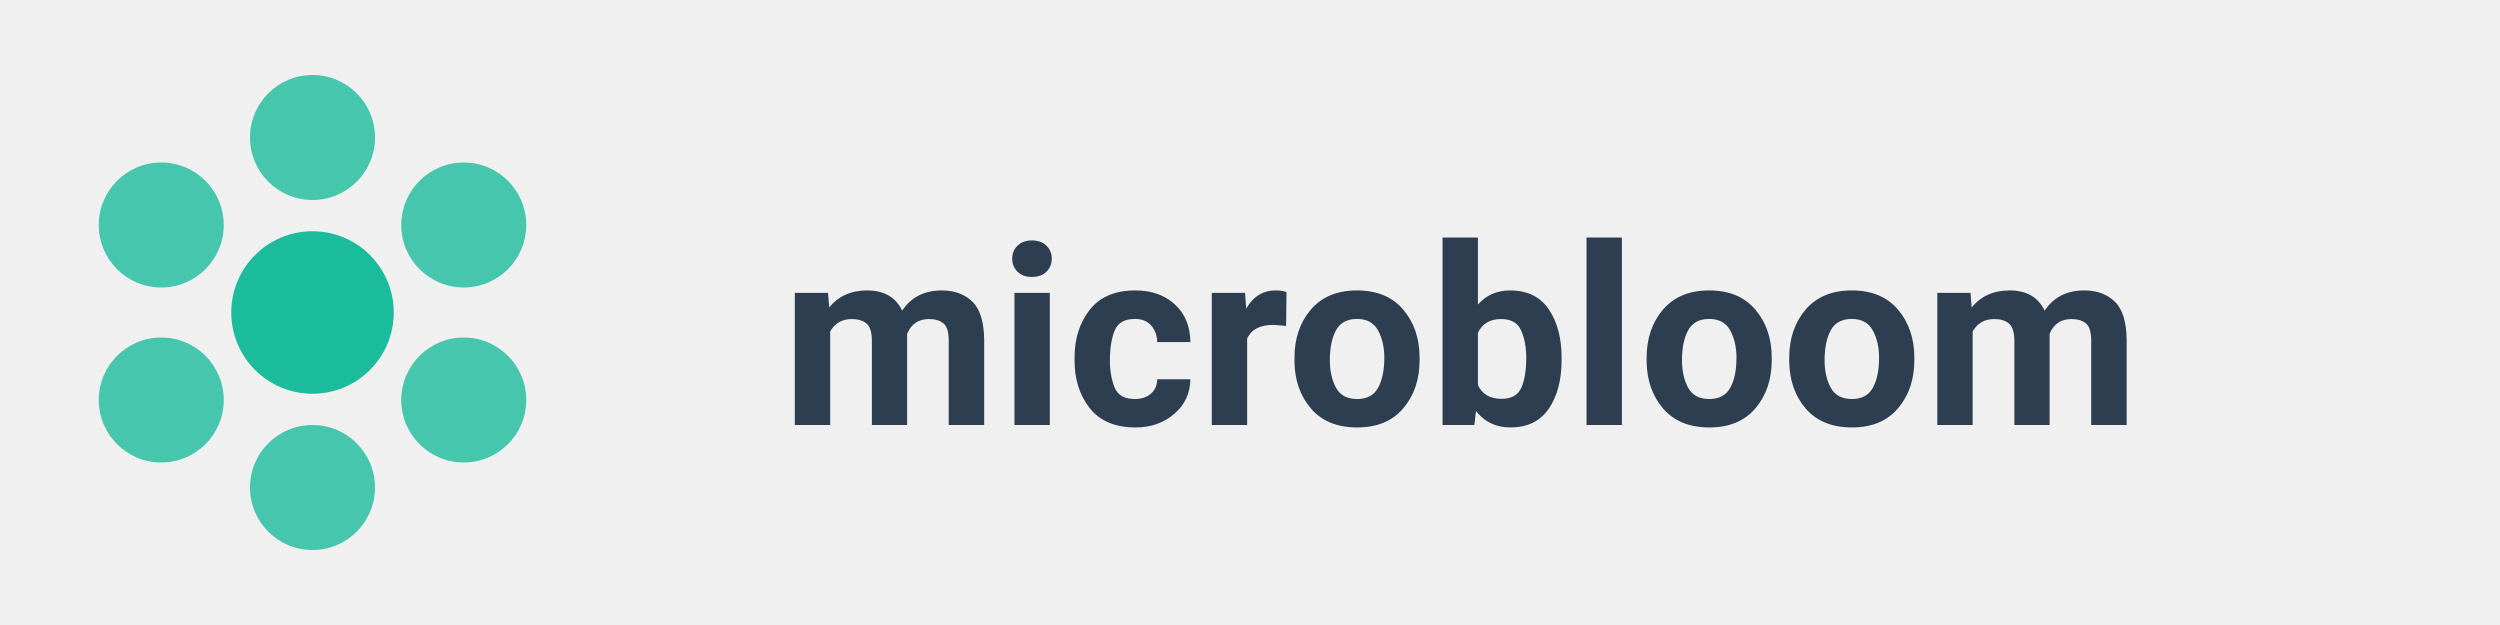
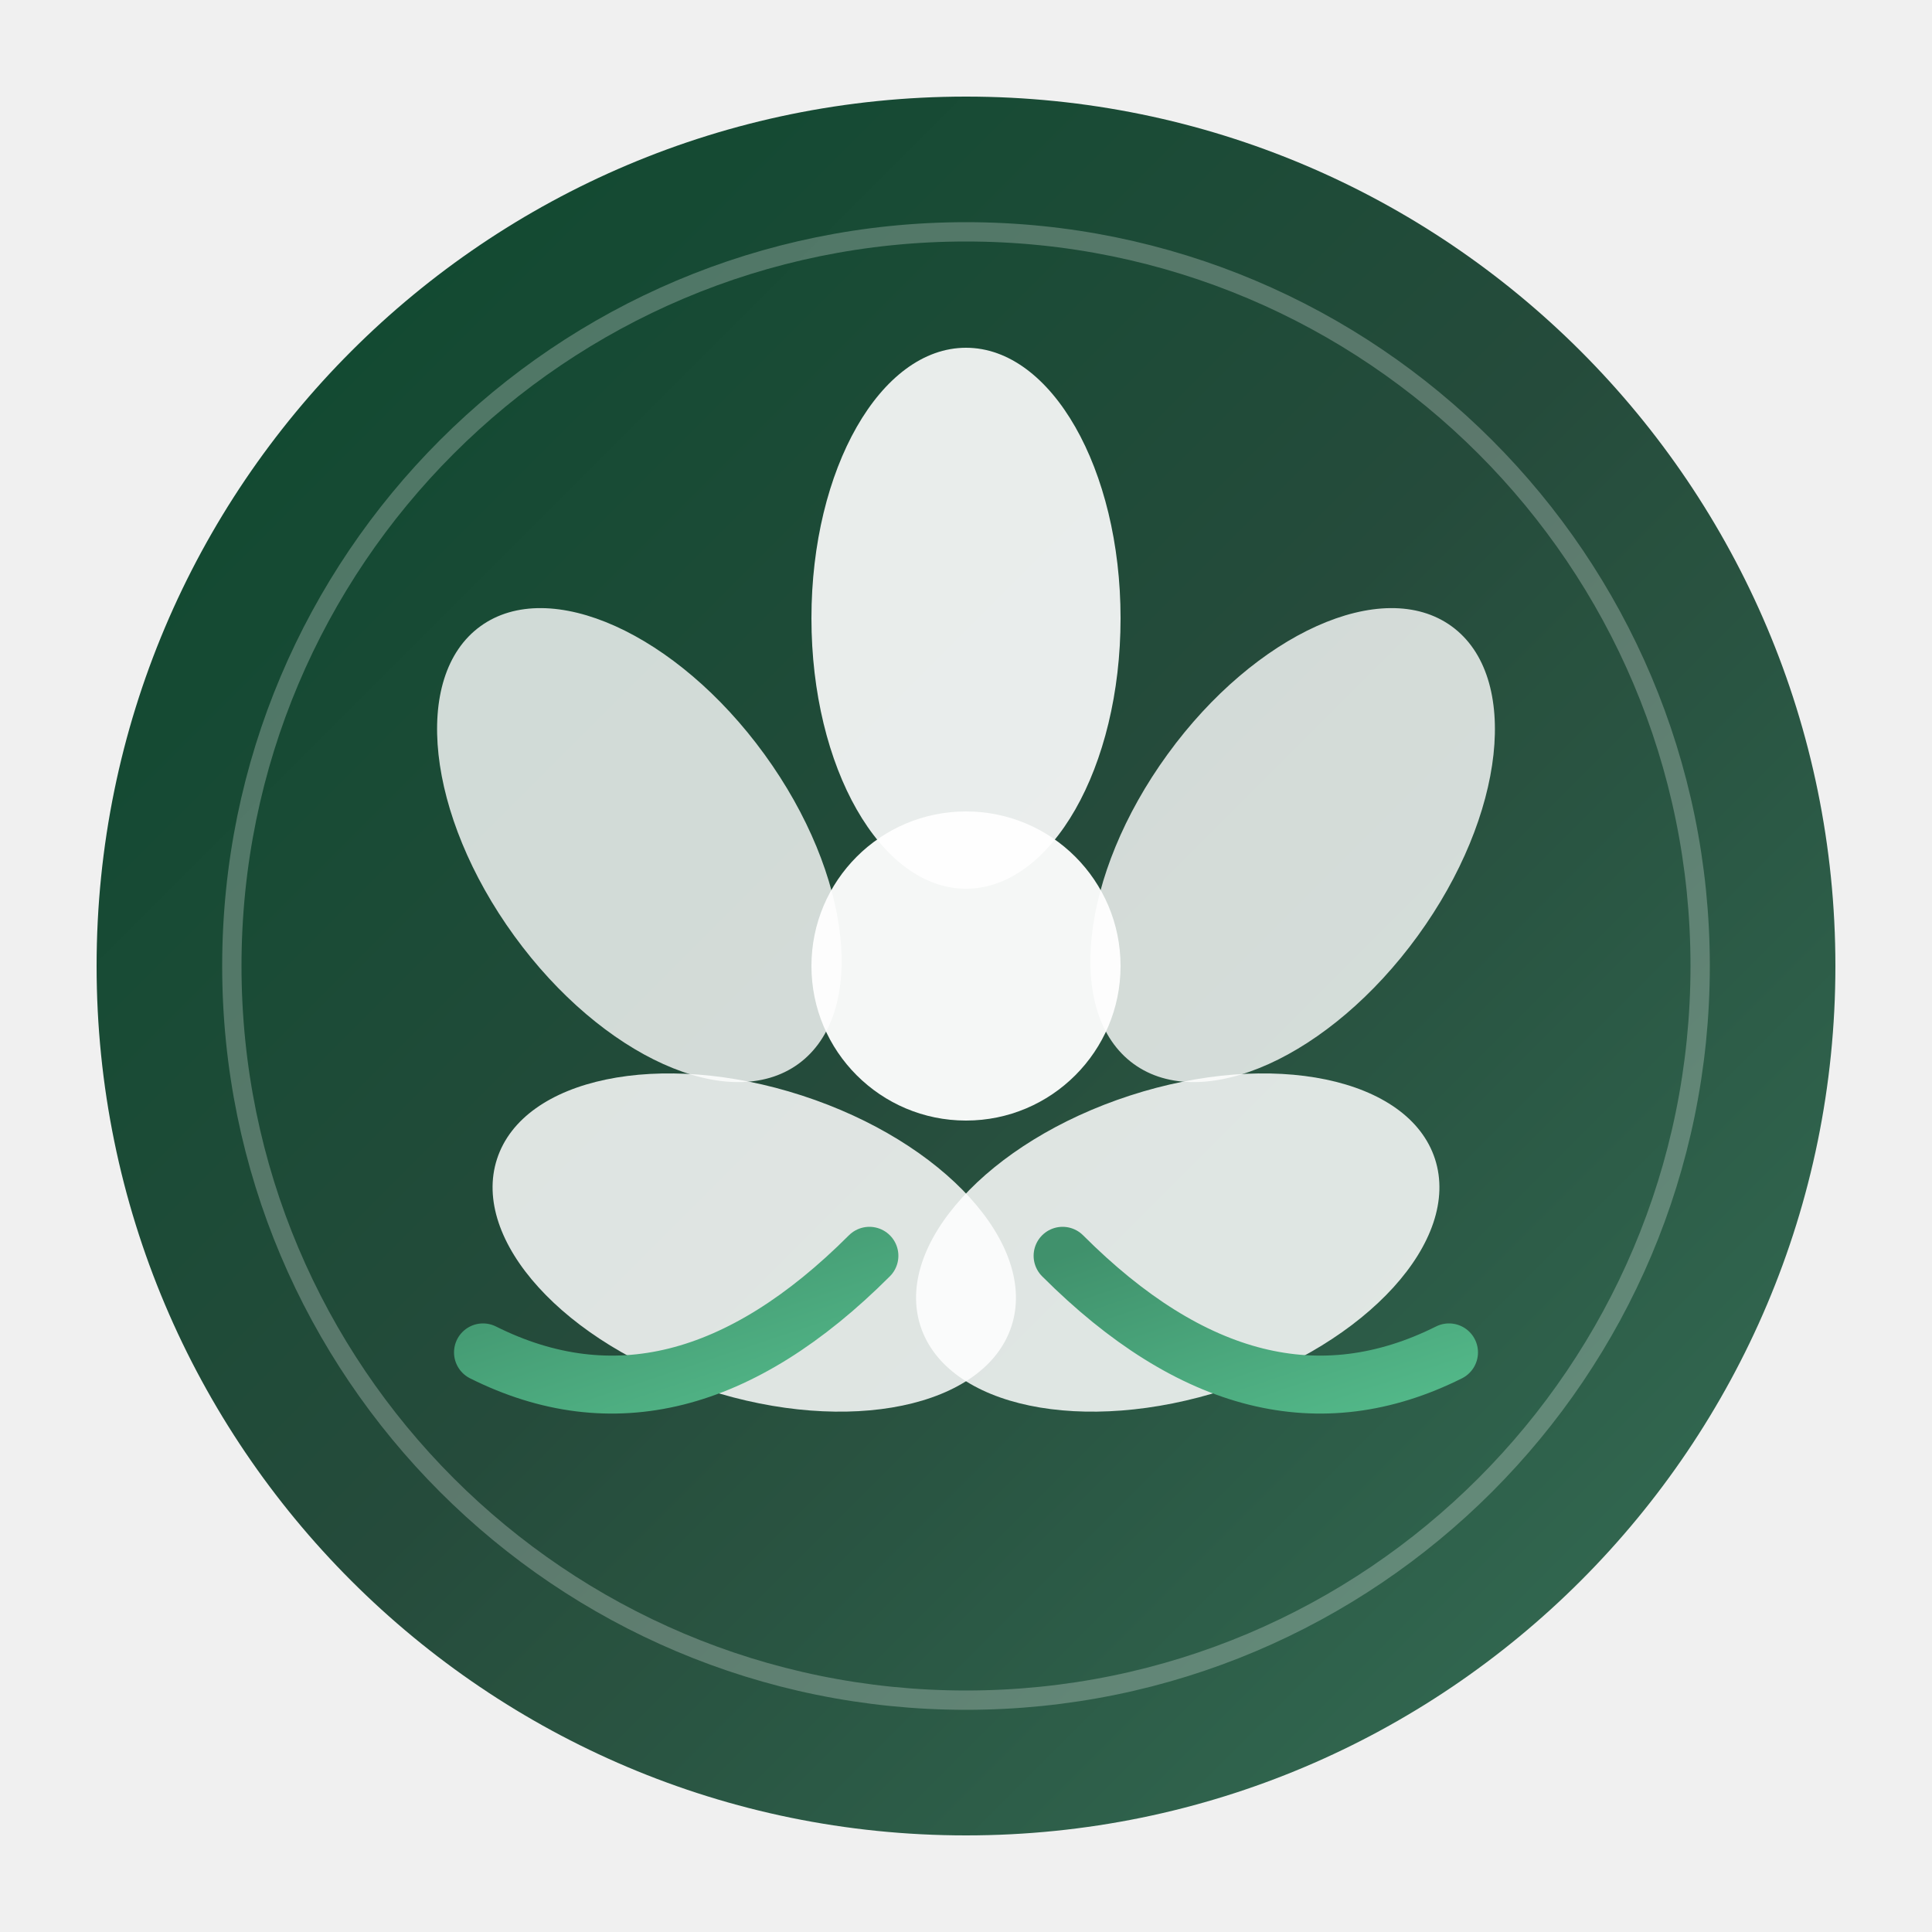
- <svg xmlns="http://www.w3.org/2000/svg" width="400" height="100" viewBox="00400100" version="1.1">
+ <svg xmlns="http://www.w3.org/2000/svg" viewBox="0 0 100 100" width="100" height="100">
+   <defs>
+     <linearGradient id="logoGradient" x1="0%" y1="0%" x2="100%" y2="100%">
+       <stop offset="0%" style="stop-color:#004225" />
+       <stop offset="50%" style="stop-color:#1b4332" />
+       <stop offset="100%" style="stop-color:#2d6a4f" />
+     </linearGradient>
+     <linearGradient id="leafGradient" x1="0%" y1="0%" x2="100%" y2="100%">
+       <stop offset="0%" style="stop-color:#40916c" />
+       <stop offset="100%" style="stop-color:#52b788" />
+     </linearGradient>
+   </defs>
+   <circle cx="50" cy="50" r="45" fill="url(#logoGradient)" opacity="0.95" />
+   <circle cx="50" cy="50" r="38" fill="none" stroke="rgba(255,255,255,0.25)" stroke-width="1" />
  <g transform="translate(50,50)">
-     <g opacity="0.8">
-       <circle cx="0" cy="-28" r="10" fill="#1ABC9C" />
-       <circle cx="24.2" cy="-14" r="10" fill="#1ABC9C" />
-       <circle cx="24.2" cy="14" r="10" fill="#1ABC9C" />
-       <circle cx="0" cy="28" r="10" fill="#1ABC9C" />
-       <circle cx="-24.2" cy="14" r="10" fill="#1ABC9C" />
-       <circle cx="-24.2" cy="-14" r="10" fill="#1ABC9C" />
-     </g>
-     <circle cx="0" cy="0" r="13" fill="#1ABC9C" />
+     <circle cx="0" cy="0" r="8" fill="white" opacity="0.95" />
+     <ellipse cx="0" cy="-18" rx="8" ry="14" fill="white" opacity="0.9" />
+     <ellipse cx="17" cy="-6" rx="8" ry="14" fill="white" opacity="0.85" transform="rotate(72)" />
+     <ellipse cx="10" cy="15" rx="8" ry="14" fill="white" opacity="0.8" transform="rotate(144)" />
+     <ellipse cx="-10" cy="15" rx="8" ry="14" fill="white" opacity="0.8" transform="rotate(-144)" />
+     <ellipse cx="-17" cy="-6" rx="8" ry="14" fill="white" opacity="0.85" transform="rotate(-72)" />
+     <path d="M-25,20 Q-15,25 -5,15" stroke="url(#leafGradient)" stroke-width="3" fill="none" stroke-linecap="round" />
+     <path d="M25,20 Q15,25 5,15" stroke="url(#leafGradient)" stroke-width="3" fill="none" stroke-linecap="round" />
  </g>
-   <text x="125" y="68" font-family="-apple-system, BlinkMacSystemFont, 'Segoe UI', Roboto, 'Helvetica Neue', Arial, sans-serif" font-size="40" font-weight="600" letter-spacing="0.2px" fill="#2C3E50">microbloom</text>
</svg>
